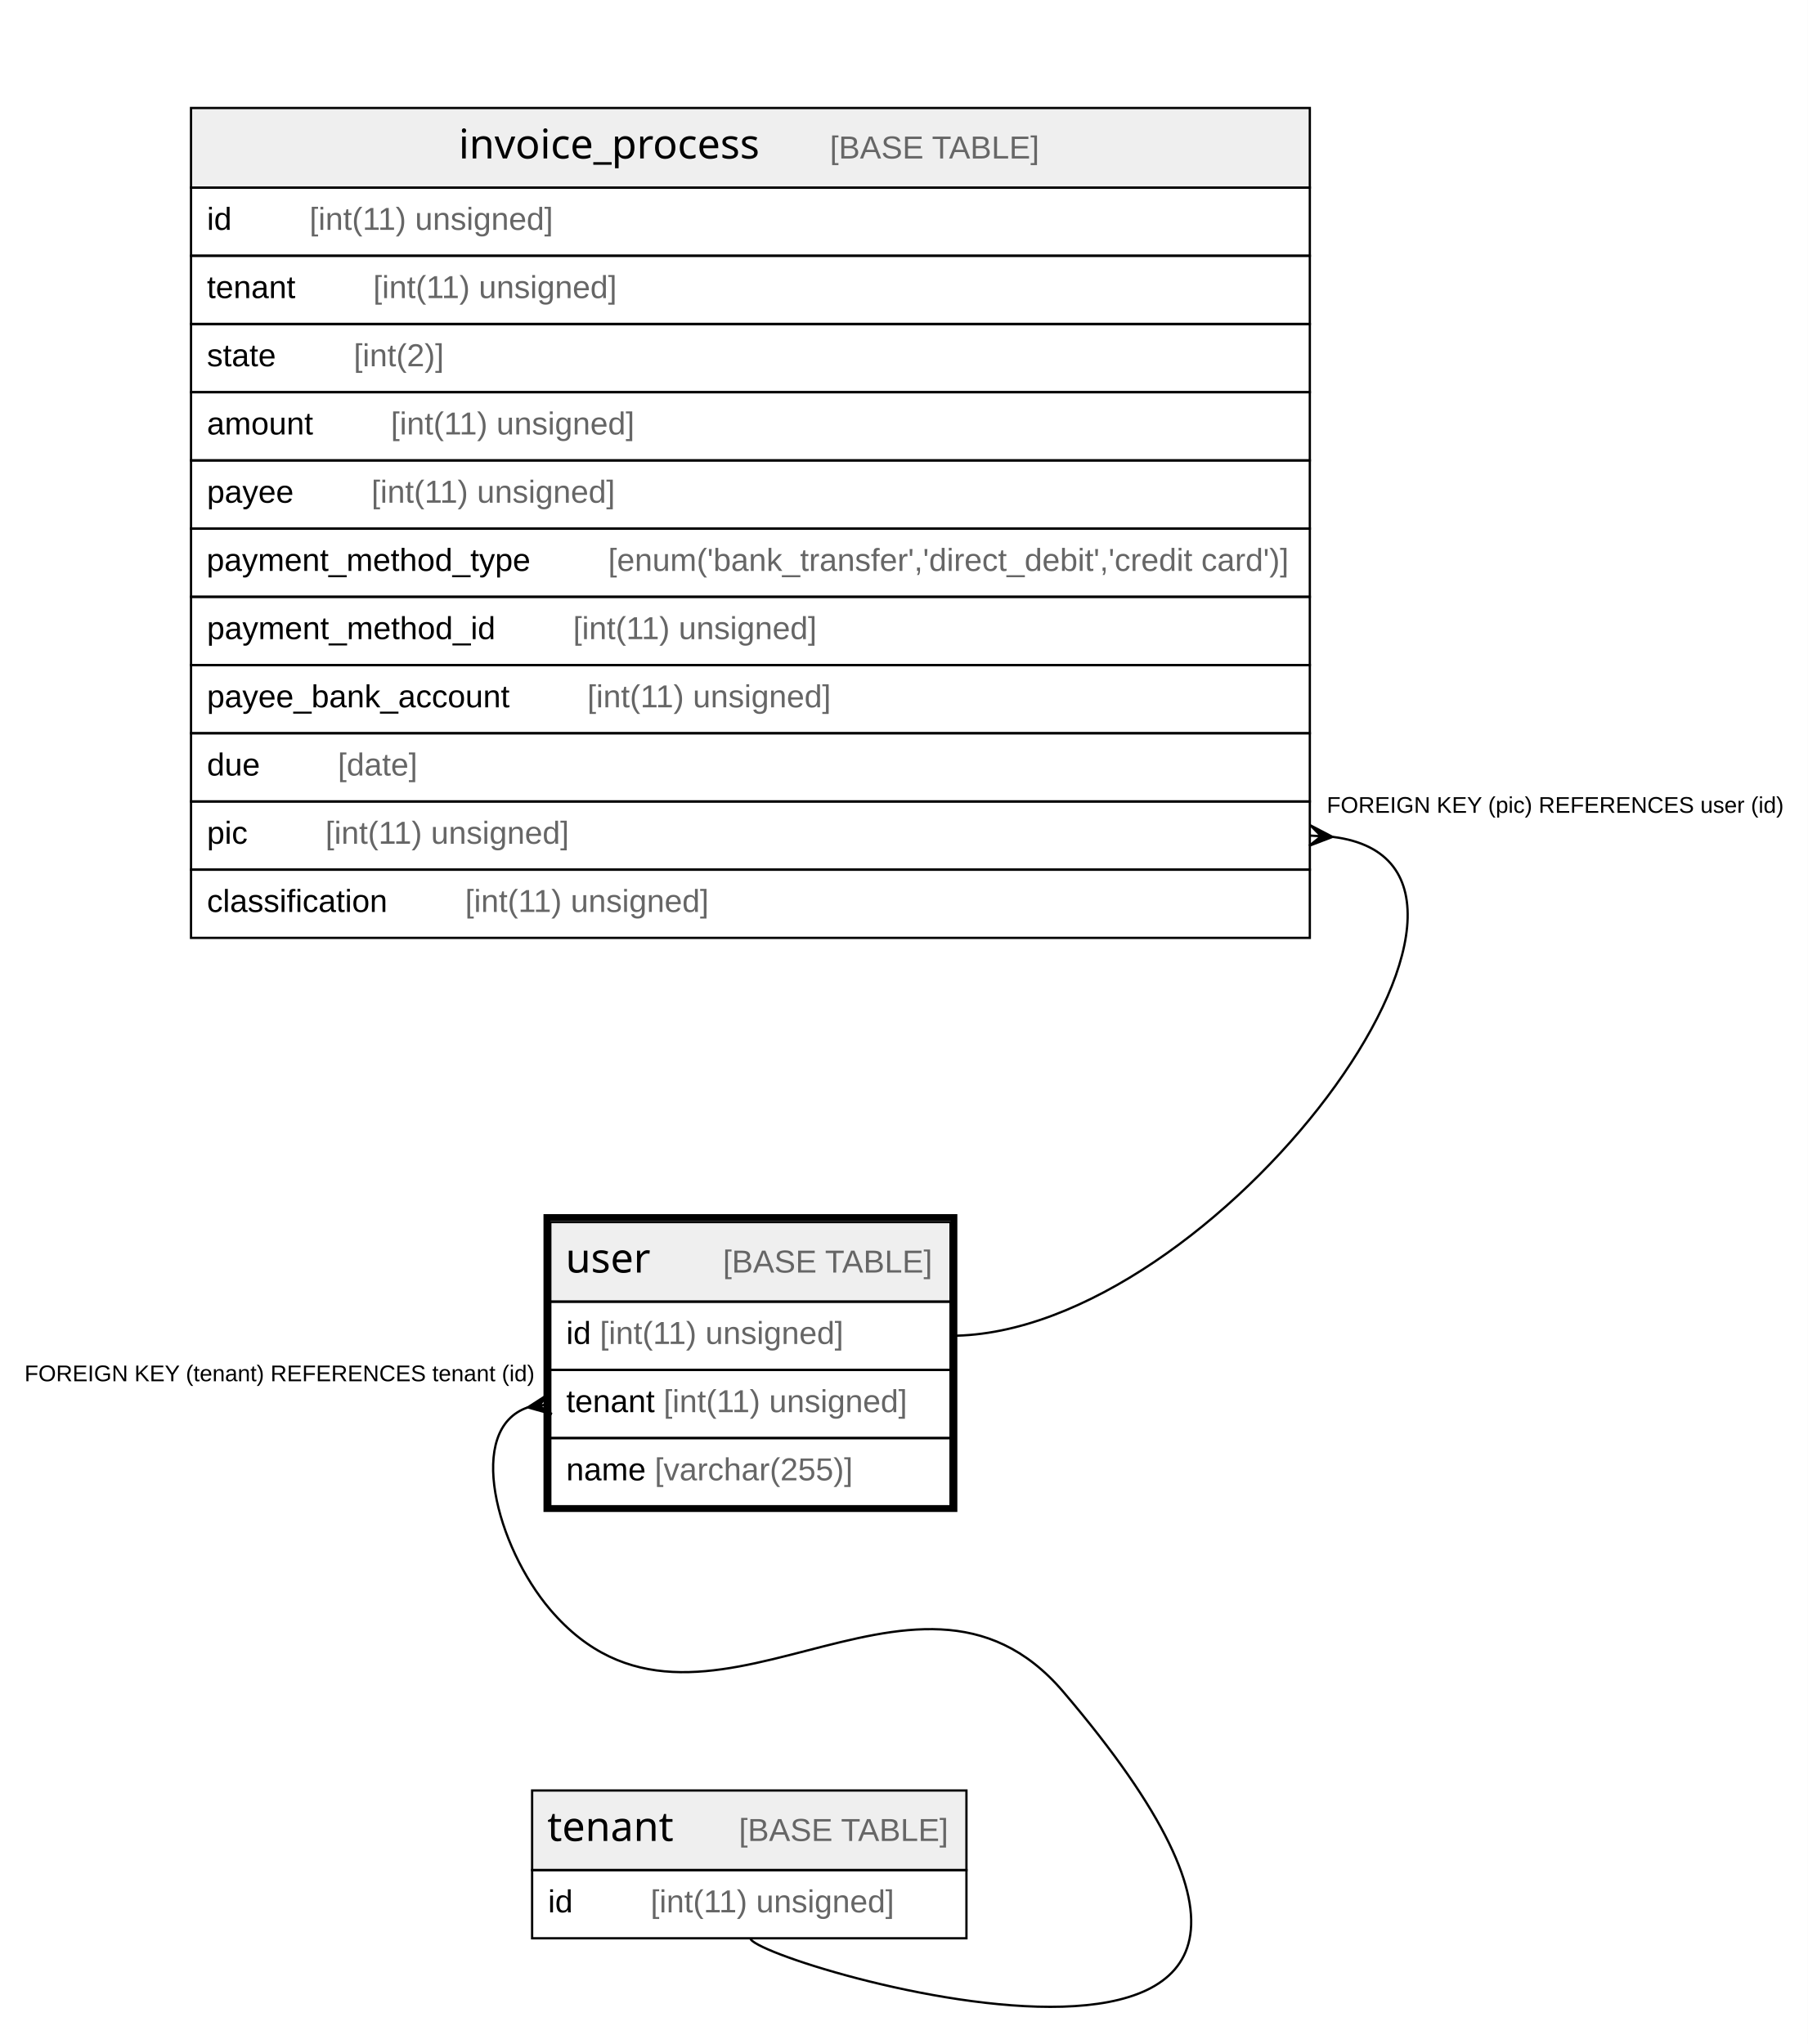
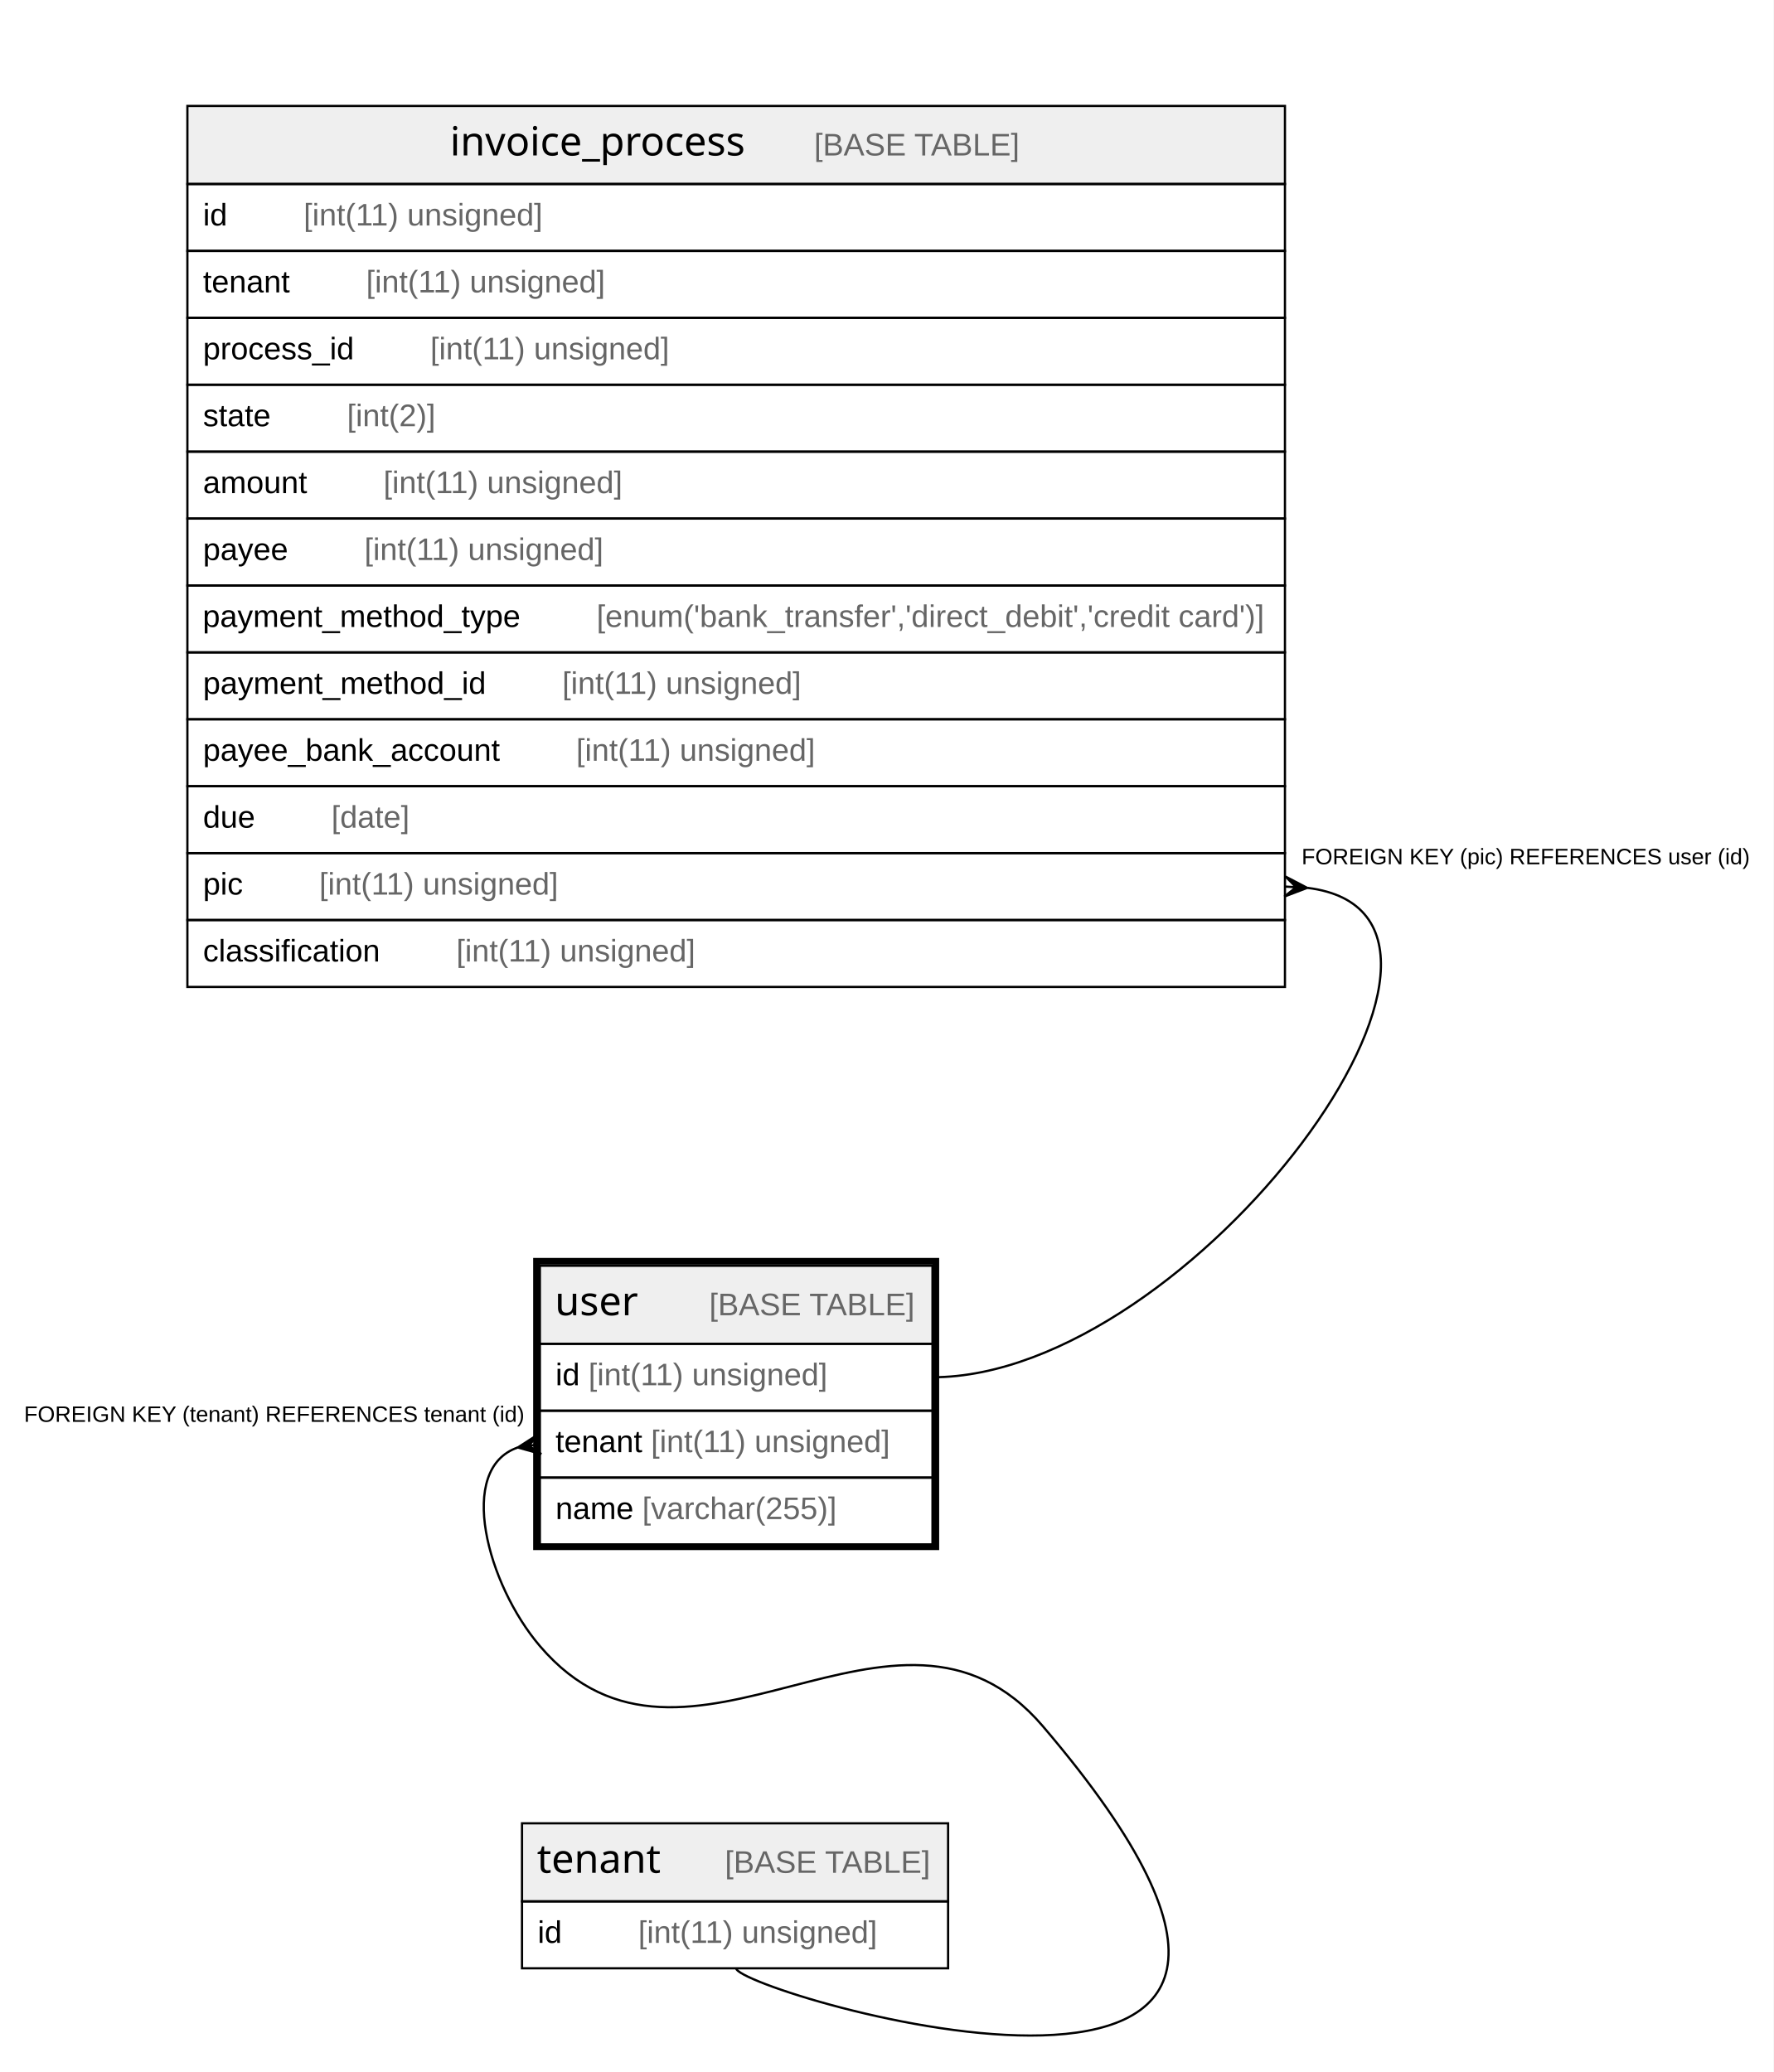
- <svg xmlns="http://www.w3.org/2000/svg" width="795pt" height="899pt" viewBox="0.00 0.00 795.00 899.00">
-   <g id="graph0" class="graph" transform="scale(1 1) rotate(0) translate(4 895)">
-     <polygon fill="#ffffff" stroke="transparent" points="-4,4 -4,-895 791,-895 791,4 -4,4" />
+ <svg xmlns="http://www.w3.org/2000/svg" width="795pt" height="929pt" viewBox="0.00 0.00 795.00 929.00">
+   <g id="graph0" class="graph" transform="scale(1 1) rotate(0) translate(4 925)">
+     <polygon fill="#ffffff" stroke="transparent" points="-4,4 -4,-925 791,-925 791,4 -4,4" />
    <g id="node1" class="node">
      <polygon fill="#efefef" stroke="transparent" points="238,-322.5 238,-357.5 414,-357.5 414,-322.5 238,-322.5" />
      <polygon fill="none" stroke="#000000" points="238,-322.5 238,-357.5 414,-357.5 414,-322.5 238,-322.5" />
      <text text-anchor="start" x="244.714" y="-335.3" font-family="Arial Bold" font-size="18.00" fill="#000000">user</text>
      <text text-anchor="start" x="279.718" y="-335.3" font-family="Arial" font-size="14.00" fill="#000000">    </text>
      <text text-anchor="start" x="313.923" y="-335.3" font-family="Arial" font-size="14.00" fill="#666666">[BASE TABLE]</text>
      <polygon fill="none" stroke="#000000" points="238,-292.5 238,-322.5 414,-322.5 414,-292.5 238,-292.5" />
      <text text-anchor="start" x="245" y="-303.9" font-family="Arial" font-size="14.00" fill="#000000">id </text>
      <text text-anchor="start" x="259.78" y="-303.9" font-family="Arial" font-size="14.00" fill="#666666">[int(11) unsigned]</text>
      <polygon fill="none" stroke="#000000" points="238,-262.5 238,-292.5 414,-292.5 414,-262.5 238,-262.5" />
      <text text-anchor="start" x="245" y="-273.9" font-family="Arial" font-size="14.00" fill="#000000">tenant </text>
      <text text-anchor="start" x="287.802" y="-273.9" font-family="Arial" font-size="14.00" fill="#666666">[int(11) unsigned]</text>
      <polygon fill="none" stroke="#000000" points="238,-232.5 238,-262.5 414,-262.5 414,-232.5 238,-232.5" />
      <text text-anchor="start" x="245" y="-243.9" font-family="Arial" font-size="14.00" fill="#000000">name </text>
      <text text-anchor="start" x="283.899" y="-243.9" font-family="Arial" font-size="14.00" fill="#666666">[varchar(255)]</text>
      <polygon fill="none" stroke="#000000" stroke-width="3" points="236.5,-231.5 236.5,-359.5 415.5,-359.5 415.5,-231.5 236.5,-231.5" />
    </g>
    <g id="node3" class="node">
      <polygon fill="#efefef" stroke="transparent" points="230,-72.5 230,-107.5 421,-107.5 421,-72.5 230,-72.5" />
      <polygon fill="none" stroke="#000000" points="230,-72.5 230,-107.5 421,-107.5 421,-72.5 230,-72.5" />
      <text text-anchor="start" x="236.701" y="-85.3" font-family="Arial Bold" font-size="18.00" fill="#000000">tenant</text>
      <text text-anchor="start" x="286.731" y="-85.3" font-family="Arial" font-size="14.00" fill="#000000">    </text>
      <text text-anchor="start" x="320.935" y="-85.3" font-family="Arial" font-size="14.00" fill="#666666">[BASE TABLE]</text>
      <polygon fill="none" stroke="#000000" points="230,-42.5 230,-72.5 421,-72.5 421,-42.5 230,-42.5" />
      <text text-anchor="start" x="237" y="-53.9" font-family="Arial" font-size="14.00" fill="#000000">id    </text>
      <text text-anchor="start" x="282.094" y="-53.9" font-family="Arial" font-size="14.00" fill="#666666">[int(11) unsigned]</text>
    </g>
    <g id="edge2" class="edge">
      <path fill="none" stroke="#000000" d="M228.085,-275.994C200.53,-266.526 214.344,-214.732 238,-187 303.866,-109.785 397.634,-228.215 463.5,-151 646.218,63.202 326,-31.824 326,-42.5" />
      <polygon fill="#000000" stroke="#000000" points="228.113,-275.998 237.324,-281.949 233.057,-276.749 238,-277.5 238,-277.5 238,-277.5 233.057,-276.749 238.676,-273.051 228.113,-275.998 228.113,-275.998" />
      <text text-anchor="start" x="6.766" y="-287.5" font-family="Arial" font-size="10.00" fill="#000000">FOREIGN KEY (tenant) REFERENCES tenant (id)</text>
    </g>
    <g id="node2" class="node">
-       <polygon fill="#efefef" stroke="transparent" points="80,-812.5 80,-847.5 572,-847.5 572,-812.5 80,-812.5" />
-       <polygon fill="none" stroke="#000000" points="80,-812.5 80,-847.5 572,-847.5 572,-812.5 80,-812.5" />
-       <text text-anchor="start" x="197.704" y="-825.3" font-family="Arial Bold" font-size="18.00" fill="#000000">invoice_process</text>
-       <text text-anchor="start" x="326.728" y="-825.3" font-family="Arial" font-size="14.00" fill="#000000">    </text>
-       <text text-anchor="start" x="360.933" y="-825.3" font-family="Arial" font-size="14.00" fill="#666666">[BASE TABLE]</text>
+       <polygon fill="#efefef" stroke="transparent" points="80,-842.5 80,-877.5 572,-877.5 572,-842.5 80,-842.5" />
+       <polygon fill="none" stroke="#000000" points="80,-842.5 80,-877.5 572,-877.5 572,-842.5 80,-842.5" />
+       <text text-anchor="start" x="197.704" y="-855.3" font-family="Arial Bold" font-size="18.00" fill="#000000">invoice_process</text>
+       <text text-anchor="start" x="326.728" y="-855.3" font-family="Arial" font-size="14.00" fill="#000000">    </text>
+       <text text-anchor="start" x="360.933" y="-855.3" font-family="Arial" font-size="14.00" fill="#666666">[BASE TABLE]</text>
+       <polygon fill="none" stroke="#000000" points="80,-812.5 80,-842.5 572,-842.5 572,-812.5 80,-812.5" />
+       <text text-anchor="start" x="87" y="-823.9" font-family="Arial" font-size="14.00" fill="#000000">id    </text>
+       <text text-anchor="start" x="132.094" y="-823.9" font-family="Arial" font-size="14.00" fill="#666666">[int(11) unsigned]</text>
      <polygon fill="none" stroke="#000000" points="80,-782.5 80,-812.5 572,-812.5 572,-782.5 80,-782.5" />
-       <text text-anchor="start" x="87" y="-793.9" font-family="Arial" font-size="14.00" fill="#000000">id    </text>
-       <text text-anchor="start" x="132.094" y="-793.9" font-family="Arial" font-size="14.00" fill="#666666">[int(11) unsigned]</text>
+       <text text-anchor="start" x="87" y="-793.9" font-family="Arial" font-size="14.00" fill="#000000">tenant    </text>
+       <text text-anchor="start" x="160.116" y="-793.9" font-family="Arial" font-size="14.00" fill="#666666">[int(11) unsigned]</text>
      <polygon fill="none" stroke="#000000" points="80,-752.5 80,-782.5 572,-782.5 572,-752.5 80,-752.5" />
-       <text text-anchor="start" x="87" y="-763.9" font-family="Arial" font-size="14.00" fill="#000000">tenant    </text>
-       <text text-anchor="start" x="160.116" y="-763.9" font-family="Arial" font-size="14.00" fill="#666666">[int(11) unsigned]</text>
+       <text text-anchor="start" x="87" y="-763.9" font-family="Arial" font-size="14.00" fill="#000000">process_id    </text>
+       <text text-anchor="start" x="188.885" y="-763.9" font-family="Arial" font-size="14.00" fill="#666666">[int(11) unsigned]</text>
      <polygon fill="none" stroke="#000000" points="80,-722.5 80,-752.5 572,-752.5 572,-722.5 80,-722.5" />
      <text text-anchor="start" x="87" y="-733.9" font-family="Arial" font-size="14.00" fill="#000000">state    </text>
      <text text-anchor="start" x="151.551" y="-733.9" font-family="Arial" font-size="14.00" fill="#666666">[int(2)]</text>
      <polygon fill="none" stroke="#000000" points="80,-692.5 80,-722.5 572,-722.5 572,-692.5 80,-692.5" />
      <text text-anchor="start" x="87" y="-703.9" font-family="Arial" font-size="14.00" fill="#000000">amount    </text>
      <text text-anchor="start" x="167.886" y="-703.9" font-family="Arial" font-size="14.00" fill="#666666">[int(11) unsigned]</text>
      <polygon fill="none" stroke="#000000" points="80,-662.5 80,-692.5 572,-692.5 572,-662.5 80,-662.5" />
      <text text-anchor="start" x="87" y="-673.9" font-family="Arial" font-size="14.00" fill="#000000">payee    </text>
      <text text-anchor="start" x="159.335" y="-673.9" font-family="Arial" font-size="14.00" fill="#666666">[int(11) unsigned]</text>
      <polygon fill="none" stroke="#000000" points="80,-632.5 80,-662.5 572,-662.5 572,-632.5 80,-632.5" />
      <text text-anchor="start" x="86.846" y="-643.9" font-family="Arial" font-size="14.00" fill="#000000">payment_method_type    </text>
      <text text-anchor="start" x="263.435" y="-643.9" font-family="Arial" font-size="14.00" fill="#666666">[enum('bank_transfer','direct_debit','credit card')]</text>
      <polygon fill="none" stroke="#000000" points="80,-602.5 80,-632.5 572,-632.5 572,-602.5 80,-602.5" />
      <text text-anchor="start" x="87" y="-613.9" font-family="Arial" font-size="14.00" fill="#000000">payment_method_id    </text>
      <text text-anchor="start" x="248.022" y="-613.9" font-family="Arial" font-size="14.00" fill="#666666">[int(11) unsigned]</text>
      <polygon fill="none" stroke="#000000" points="80,-572.5 80,-602.5 572,-602.5 572,-572.5 80,-572.5" />
      <text text-anchor="start" x="87" y="-583.9" font-family="Arial" font-size="14.00" fill="#000000">payee_bank_account    </text>
      <text text-anchor="start" x="254.269" y="-583.9" font-family="Arial" font-size="14.00" fill="#666666">[int(11) unsigned]</text>
      <polygon fill="none" stroke="#000000" points="80,-542.5 80,-572.5 572,-572.5 572,-542.5 80,-542.5" />
      <text text-anchor="start" x="87" y="-553.9" font-family="Arial" font-size="14.00" fill="#000000">due    </text>
      <text text-anchor="start" x="144.553" y="-553.9" font-family="Arial" font-size="14.00" fill="#666666">[date]</text>
      <polygon fill="none" stroke="#000000" points="80,-512.5 80,-542.5 572,-542.5 572,-512.5 80,-512.5" />
      <text text-anchor="start" x="87" y="-523.9" font-family="Arial" font-size="14.00" fill="#000000">pic    </text>
      <text text-anchor="start" x="139.094" y="-523.9" font-family="Arial" font-size="14.00" fill="#666666">[int(11) unsigned]</text>
      <polygon fill="none" stroke="#000000" points="80,-482.5 80,-512.5 572,-512.5 572,-482.5 80,-482.5" />
      <text text-anchor="start" x="87" y="-493.9" font-family="Arial" font-size="14.00" fill="#000000">classification    </text>
      <text text-anchor="start" x="200.543" y="-493.9" font-family="Arial" font-size="14.00" fill="#666666">[int(11) unsigned]</text>
    </g>
    <g id="edge1" class="edge">
      <path fill="none" stroke="#000000" d="M582.176,-526.907C682.849,-514.381 530.737,-307.5 414,-307.5" />
      <polygon fill="#000000" stroke="#000000" points="581.983,-526.918 571.738,-523.008 576.991,-527.209 572,-527.5 572,-527.5 572,-527.5 576.991,-527.209 572.262,-531.992 581.983,-526.918 581.983,-526.918" />
      <text text-anchor="start" x="579.448" y="-537.5" font-family="Arial" font-size="10.00" fill="#000000">FOREIGN KEY (pic) REFERENCES user (id)</text>
    </g>
  </g>
</svg>
